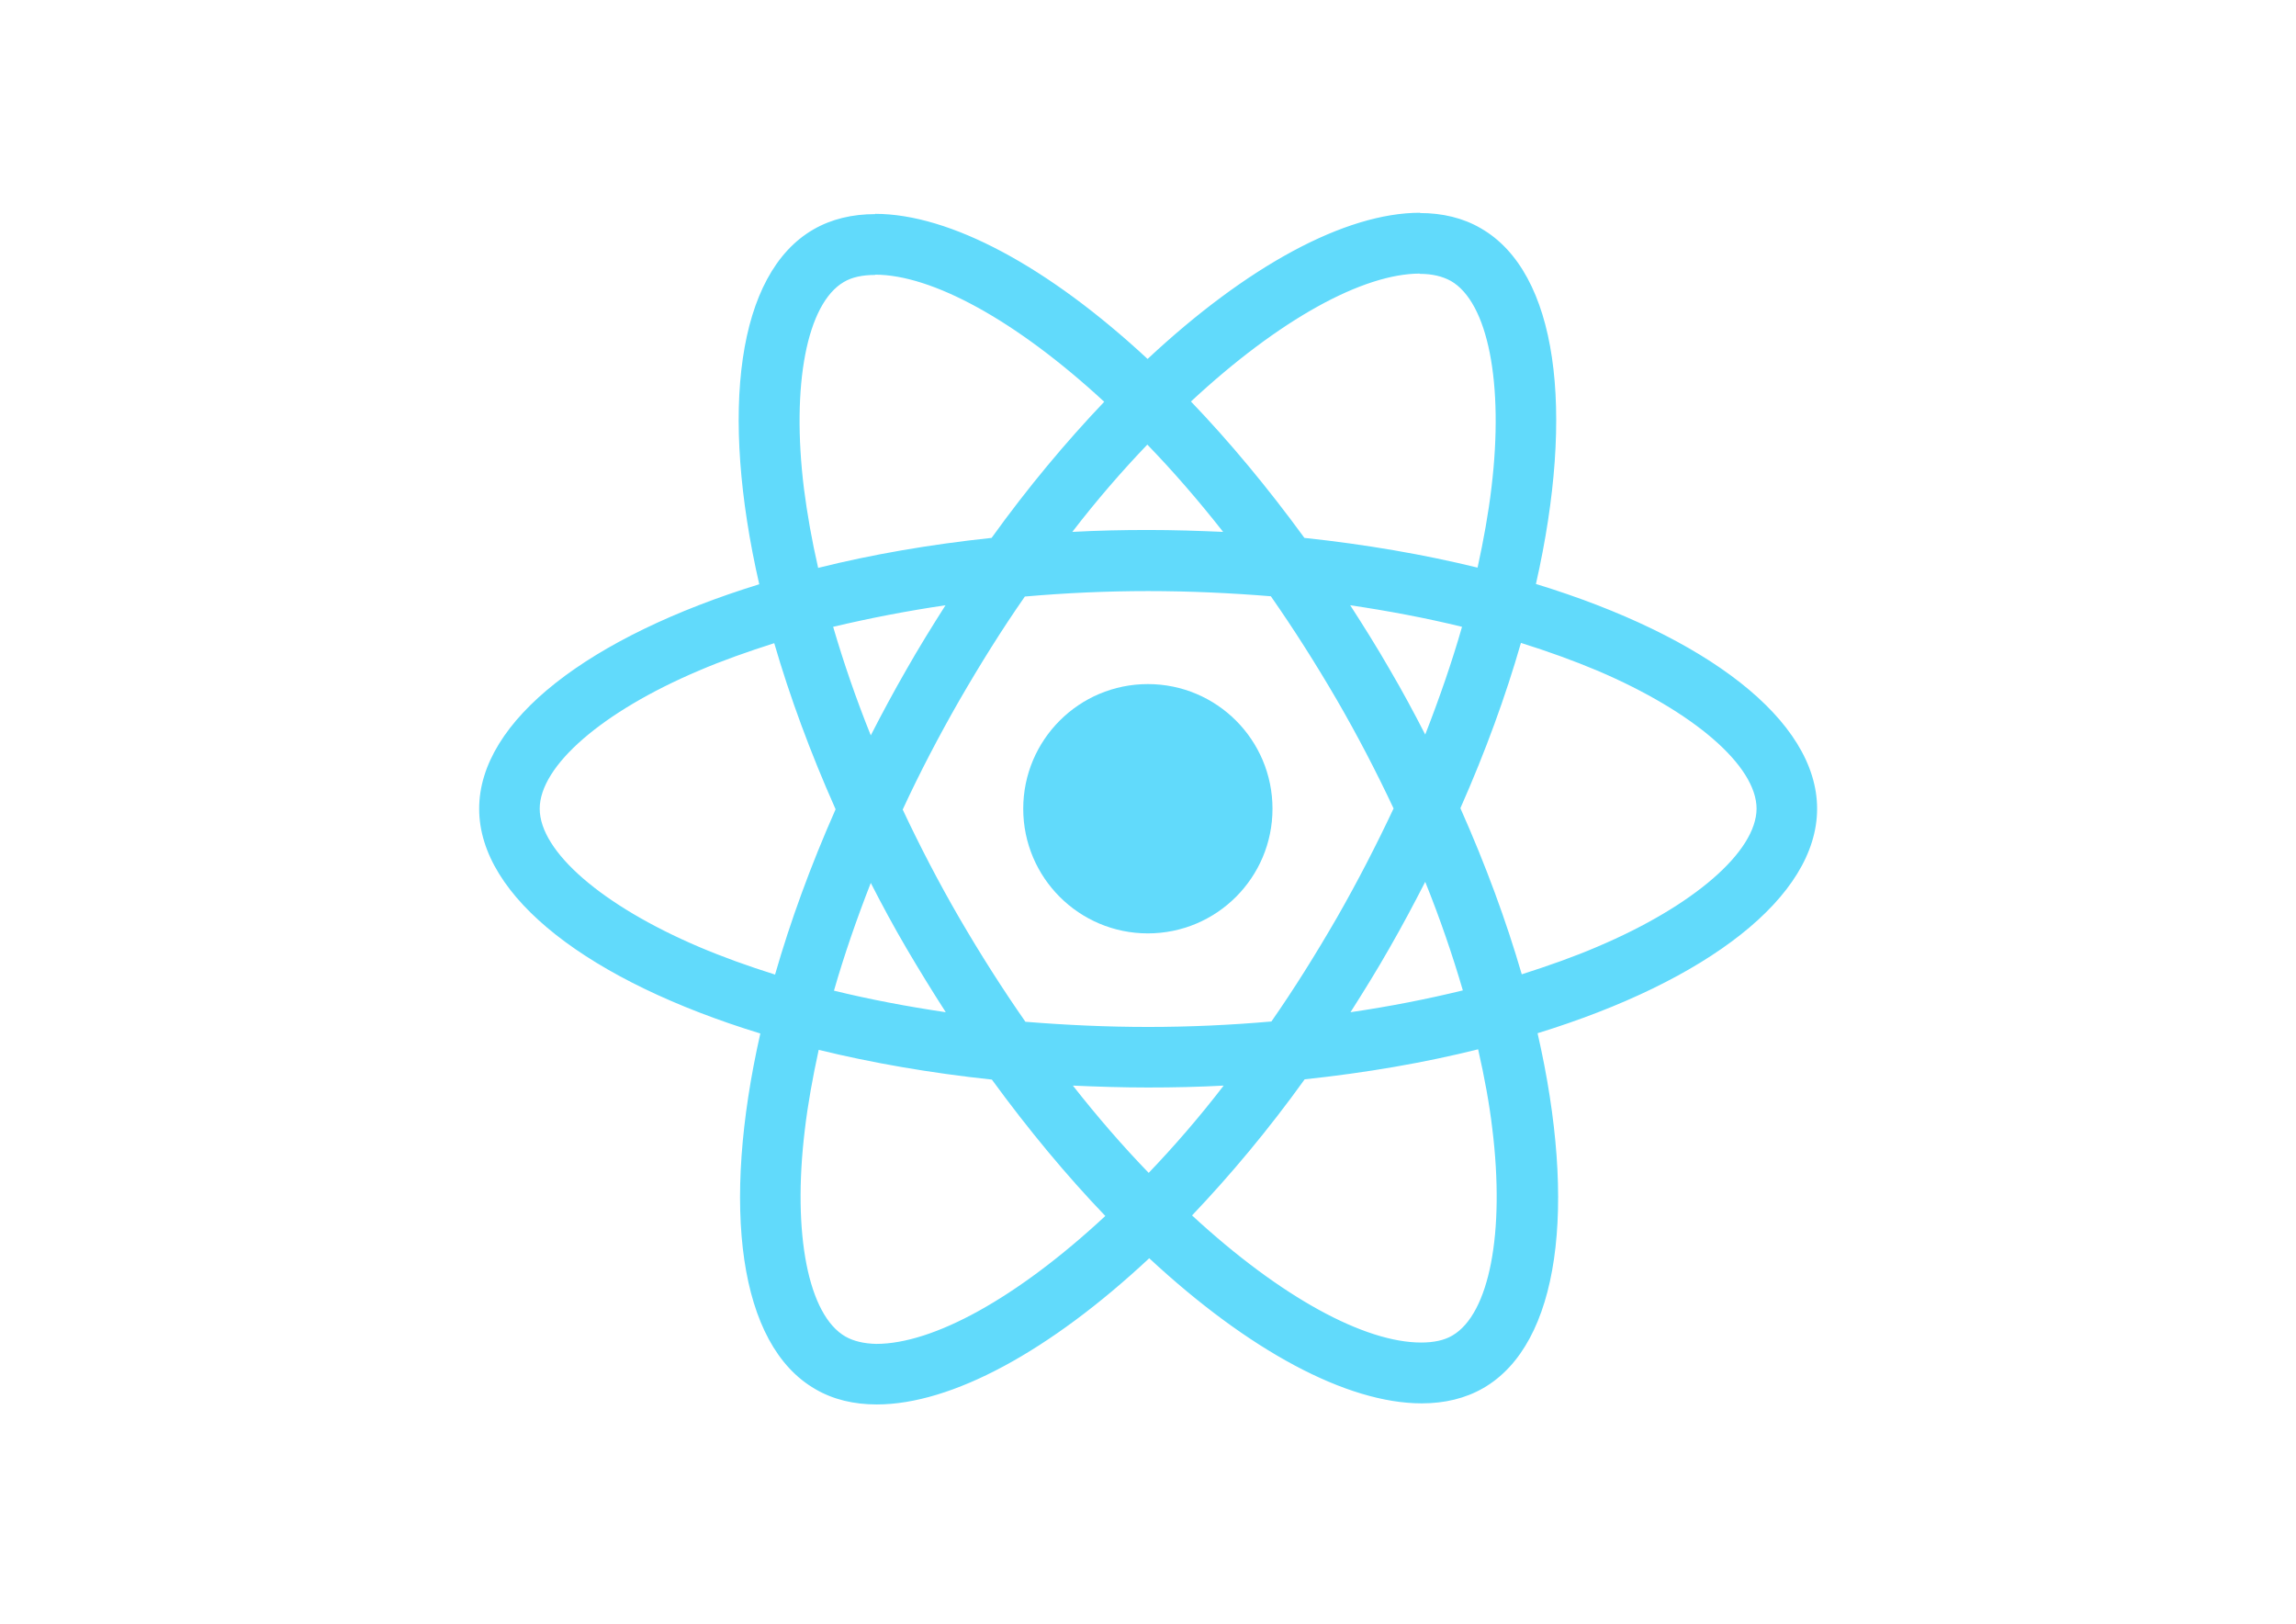
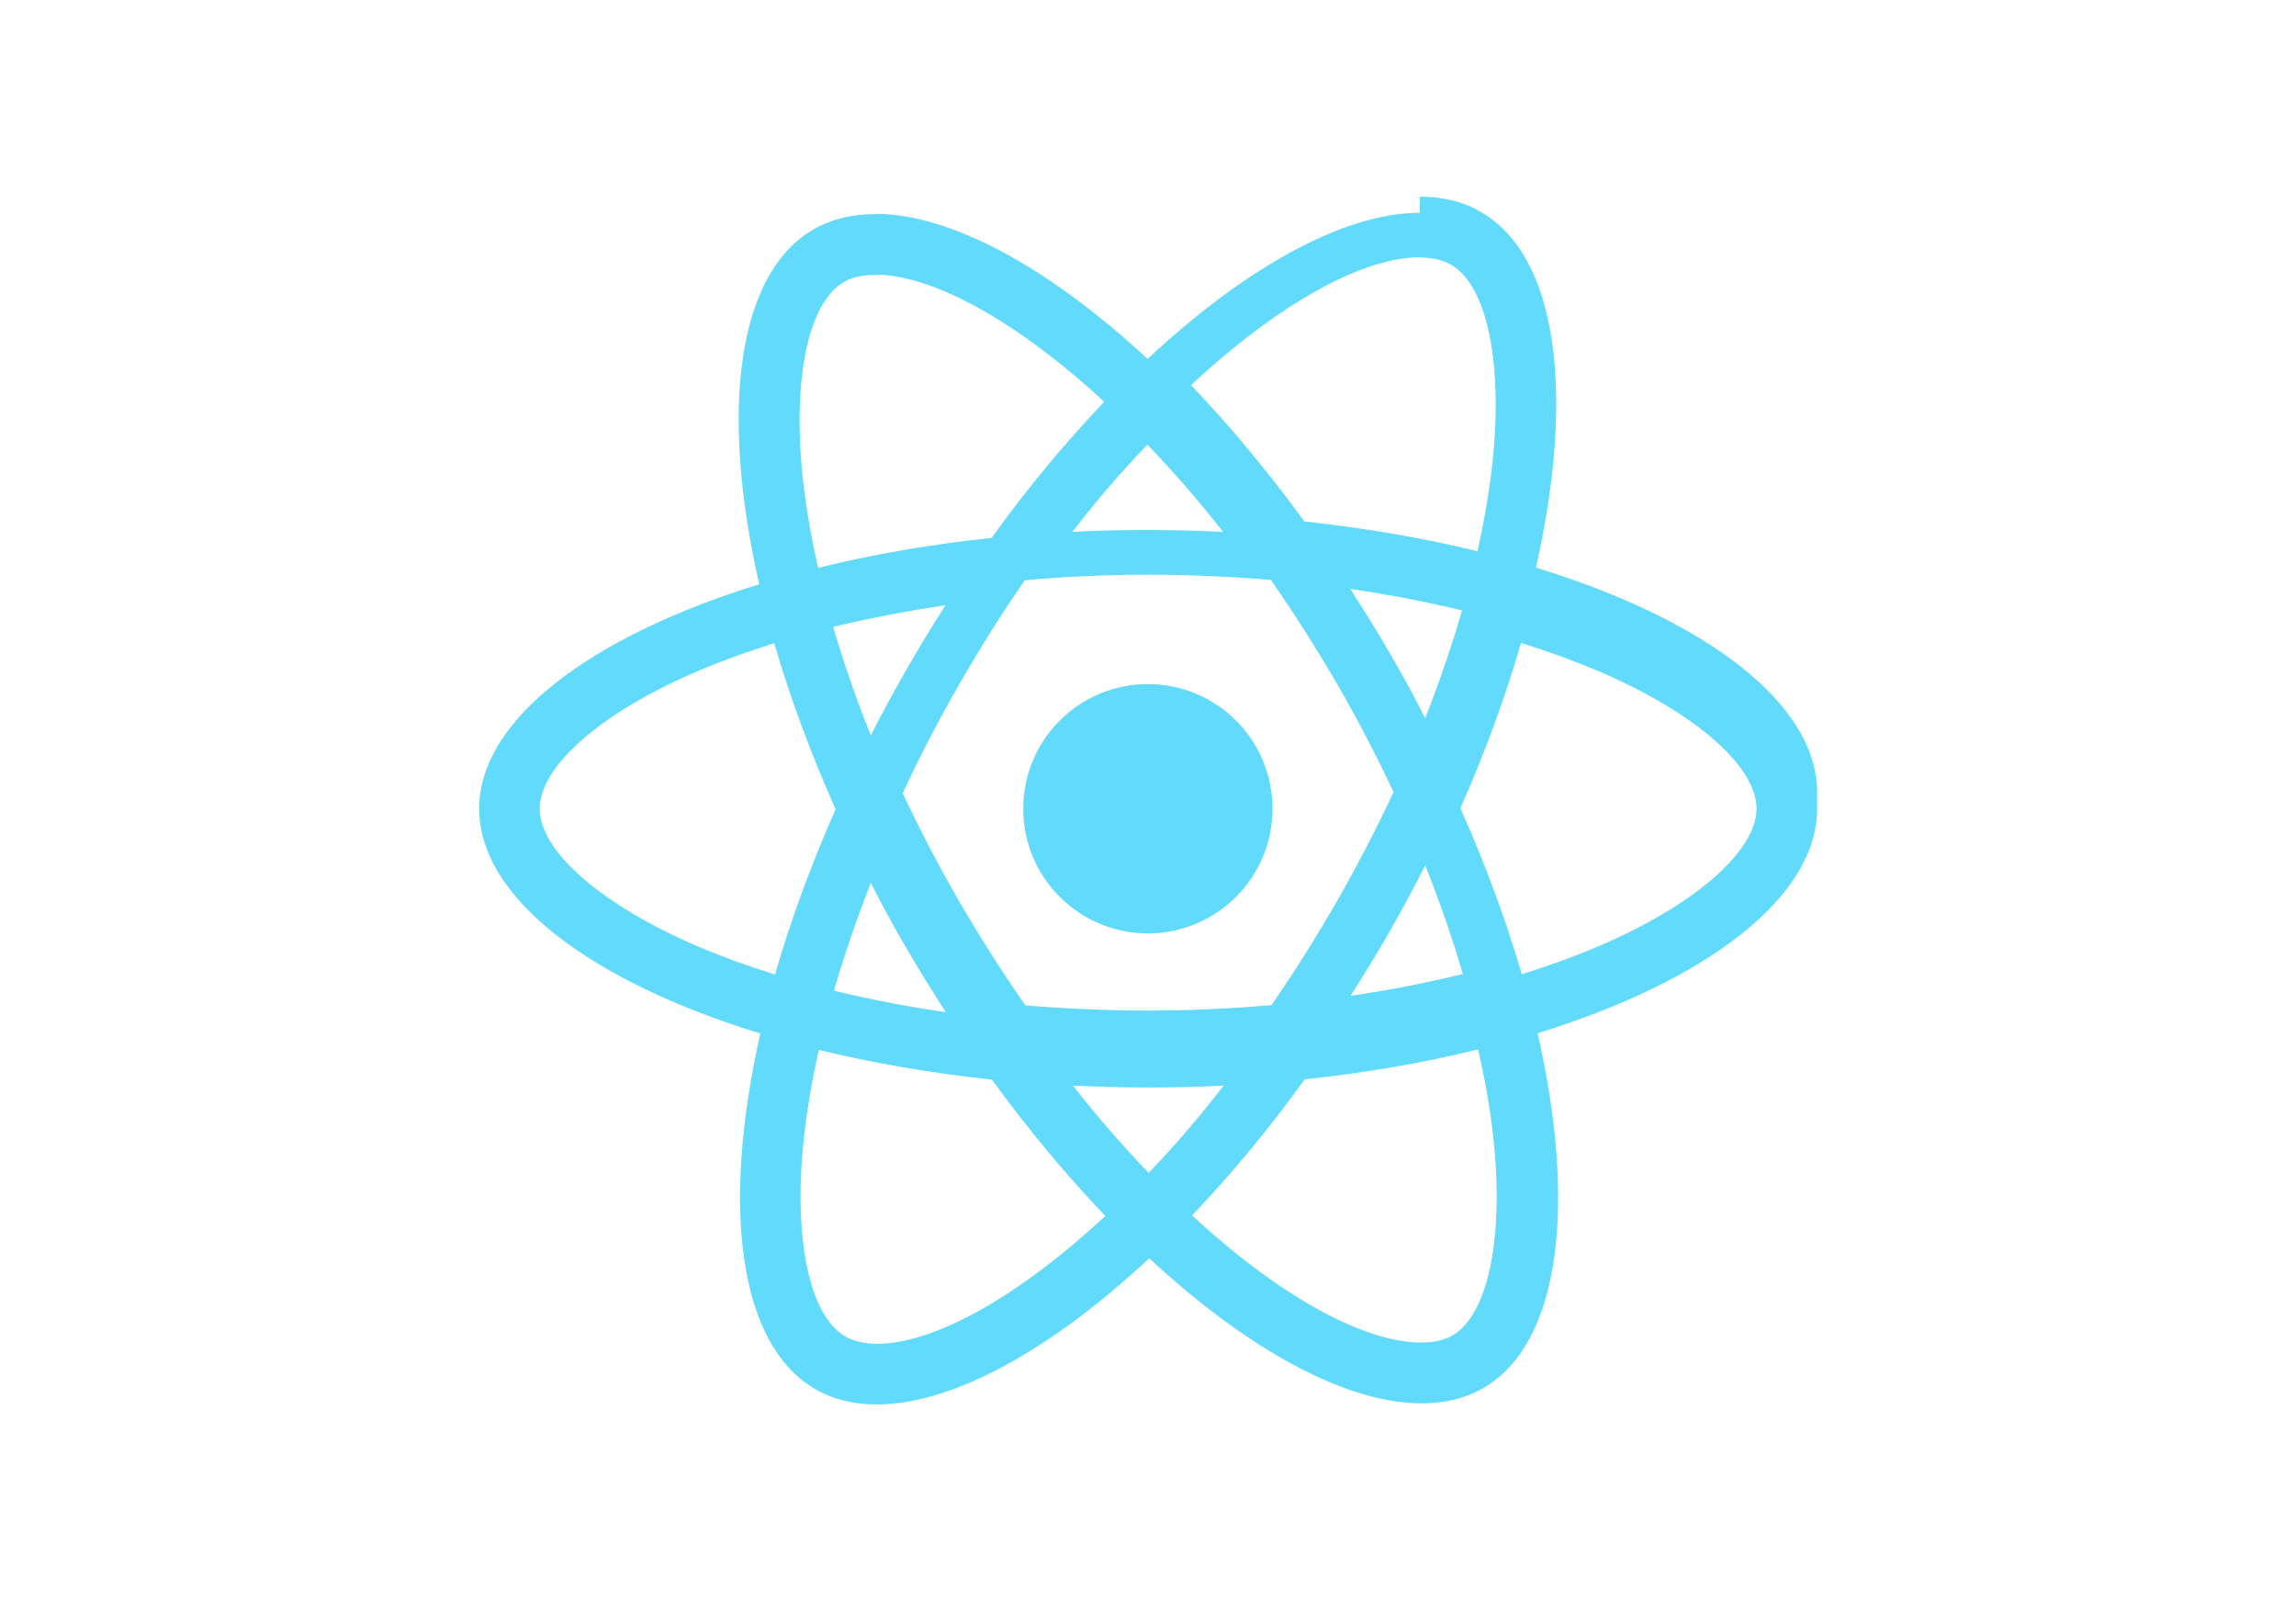
<svg xmlns="http://www.w3.org/2000/svg" viewBox="0 0 841.9 595.3">
  <g fill="#61DAFB">
-     <path d="M666.3 296.5c0-32.5-40.7-63.3-103.1-82.4 14.4-63.6 8-114.2-20.2-130.4-6.5-3.8-14.1-5.6-22.4-5.6v22.3c4.6 0 8.3.9 11.4 2.6 13.6 7.8 19.5 37.5 14.9 75.7-1.1 9.4-2.9 19.3-5.1 29.4-19.6-4.8-41-8.5-63.5-10.9-13.5-18.5-27.5-35.3-41.6-50 32.6-30.3 63.2-46.9 84-46.9V78c-27.5 0-63.5 19.6-99.9 53.6-36.4-33.8-72.4-53.2-99.9-53.2v22.3c20.7 0 51.4 16.5 84 46.6-14 14.7-28 31.4-41.3 49.9-22.6 2.4-44 6.1-63.6 11-2.3-10-4-19.7-5.2-29-4.7-38.2 1.1-67.9 14.6-75.8 3-1.8 6.9-2.6 11.5-2.6V78.5c-8.4 0-16 1.8-22.6 5.6-28.1 16.2-34.4 66.7-19.9 130.1-62.2 19.2-102.7 49.9-102.7 82.3 0 32.5 40.7 63.3 103.1 82.4-14.4 63.6-8 114.2 20.2 130.4 6.5 3.8 14.1 5.6 22.5 5.6 27.5 0 63.5-19.6 99.9-53.6 36.4 33.8 72.4 53.2 99.9 53.2 8.4 0 16-1.8 22.6-5.6 28.1-16.2 34.4-66.7 19.9-130.1 62-19.1 102.5-49.9 102.5-82.3zm-130.2-66.7c-3.7 12.9-8.3 26.2-13.5 39.5-4.1-8-8.4-16-13.1-24-4.6-8-9.5-15.8-14.4-23.4 14.2 2.1 27.9 4.7 41 7.9zm-45.8 106.5c-7.8 13.5-15.8 26.3-24.1 38.2-14.9 1.3-30 2-45.2 2-15.1 0-30.2-.7-45-1.9-8.3-11.9-16.4-24.6-24.2-38-7.6-13.1-14.5-26.4-20.8-39.8 6.2-13.4 13.2-26.8 20.7-39.9 7.8-13.5 15.8-26.3 24.1-38.2 14.9-1.3 30-2 45.2-2 15.1 0 30.2.7 45 1.9 8.3 11.9 16.4 24.6 24.2 38 7.6 13.1 14.5 26.4 20.8 39.8-6.3 13.4-13.2 26.8-20.7 39.9zm32.3-13c5.4 13.4 10 26.8 13.8 39.8-13.1 3.2-26.9 5.9-41.2 8 4.9-7.7 9.8-15.6 14.4-23.7 4.6-8 8.9-16.1 13-24.1zM421.2 430c-9.3-9.6-18.6-20.3-27.8-32 9 .4 18.2.7 27.5.7 9.4 0 18.7-.2 27.8-.7-9 11.7-18.3 22.4-27.5 32zm-74.4-58.9c-14.2-2.1-27.9-4.7-41-7.9 3.7-12.9 8.3-26.2 13.5-39.5 4.1 8 8.4 16 13.1 24 4.7 8 9.5 15.8 14.4 23.4zM420.7 163c9.3 9.6 18.6 20.3 27.8 32-9-.4-18.2-.7-27.5-.7-9.4 0-18.7.2-27.8.7 9-11.7 18.3-22.4 27.5-32zm-74 58.9c-4.9 7.7-9.8 15.6-14.4 23.7-4.6 8-8.9 16-13 24-5.4-13.4-10-26.8-13.8-39.8 13.1-3.1 26.9-5.8 41.2-7.9zm-90.5 125.2c-35.4-15.1-58.3-34.9-58.3-50.6 0-15.7 22.9-35.6 58.3-50.6 8.6-3.7 18-7 27.7-10.1 5.7 19.6 13.2 40 22.5 60.9-9.2 20.8-16.6 41.1-22.2 60.6-9.9-3.1-19.3-6.5-28-10.2zM310 490c-13.6-7.8-19.5-37.5-14.9-75.7 1.1-9.4 2.9-19.3 5.1-29.4 19.6 4.8 41 8.5 63.5 10.9 13.5 18.5 27.5 35.3 41.6 50-32.6 30.3-63.2 46.9-84 46.9-4.5-.1-8.3-1-11.3-2.7zm237.2-76.2c4.7 38.2-1.1 67.9-14.6 75.8-3 1.8-6.9 2.6-11.5 2.6-20.7 0-51.4-16.5-84-46.6 14-14.7 28-31.4 41.3-49.9 22.6-2.4 44-6.1 63.6-11 2.3 10.1 4.1 19.8 5.2 29.1zm38.5-66.7c-8.6 3.7-18 7-27.7 10.1-5.7-19.6-13.2-40-22.5-60.9 9.2-20.8 16.6-41.1 22.2-60.6 9.9 3.1 19.3 6.5 28.1 10.2 35.4 15.1 58.3 34.9 58.3 50.6-.1 15.7-23 35.6-58.4 50.6zM320.8 78.4z" />
+     <path d="M666.3 290.5c0-32.5-40.7-63.3-103.1-82.4 14.4-63.6 8-114.2-20.2-130.4-6.5-3.8-14.1-5.6-22.4-5.6v22.3c4.6 0 8.3.9 11.4 2.6 13.6 7.8 19.5 37.5 14.9 75.7-1.1 9.4-2.9 19.3-5.1 29.4-19.6-4.8-41-8.5-63.5-10.9-13.5-18.5-27.5-35.3-41.6-50 32.6-30.3 63.2-46.9 84-46.9V78c-27.5 0-63.5 19.6-99.9 53.6-36.4-33.8-72.4-53.2-99.9-53.2v22.3c20.7 0 51.4 16.5 84 46.6-14 14.7-28 31.4-41.3 49.9-22.6 2.4-44 6.1-63.6 11-2.3-10-4-19.7-5.2-29-4.7-38.2 1.1-67.9 14.6-75.8 3-1.8 6.9-2.6 11.5-2.6V78.5c-8.4 0-16 1.8-22.6 5.6-28.1 16.2-34.4 66.7-19.9 130.1-62.2 19.2-102.7 49.9-102.7 82.3 0 32.5 40.7 63.3 103.1 82.4-14.4 63.6-8 114.2 20.2 130.4 6.5 3.8 14.1 5.6 22.5 5.6 27.5 0 63.5-19.6 99.9-53.6 36.4 33.8 72.4 53.2 99.9 53.2 8.4 0 16-1.8 22.6-5.6 28.1-16.2 34.4-66.7 19.9-130.1 62-19.1 102.5-49.9 102.5-82.3zm-130.2-66.7c-3.7 12.9-8.3 26.2-13.5 39.5-4.1-8-8.4-16-13.1-24-4.6-8-9.5-15.8-14.4-23.4 14.2 2.1 27.9 4.7 41 7.9zm-45.8 106.5c-7.8 13.5-15.8 26.3-24.1 38.2-14.9 1.3-30 2-45.2 2-15.1 0-30.2-.7-45-1.9-8.3-11.9-16.4-24.6-24.2-38-7.6-13.1-14.5-26.4-20.8-39.8 6.2-13.4 13.2-26.8 20.7-39.9 7.8-13.5 15.8-26.3 24.1-38.2 14.9-1.3 30-2 45.2-2 15.1 0 30.2.7 45 1.9 8.3 11.9 16.4 24.6 24.2 38 7.6 13.1 14.5 26.4 20.8 39.8-6.3 13.4-13.2 26.8-20.7 39.9zm32.3-13c5.4 13.4 10 26.8 13.8 39.8-13.1 3.2-26.9 5.9-41.2 8 4.9-7.7 9.8-15.6 14.4-23.7 4.6-8 8.9-16.1 13-24.1zM421.2 430c-9.3-9.6-18.6-20.3-27.8-32 9 .4 18.2.7 27.5.7 9.4 0 18.7-.2 27.8-.7-9 11.7-18.3 22.4-27.5 32zm-74.4-58.9c-14.2-2.1-27.9-4.7-41-7.9 3.7-12.9 8.3-26.2 13.5-39.5 4.1 8 8.4 16 13.1 24 4.7 8 9.5 15.8 14.4 23.4zM420.7 163c9.3 9.6 18.6 20.3 27.8 32-9-.4-18.2-.7-27.5-.7-9.4 0-18.7.2-27.8.7 9-11.7 18.3-22.4 27.5-32zm-74 58.9c-4.9 7.7-9.8 15.6-14.4 23.7-4.6 8-8.9 16-13 24-5.4-13.4-10-26.8-13.8-39.8 13.1-3.1 26.9-5.8 41.2-7.9zm-90.5 125.2c-35.4-15.1-58.3-34.9-58.3-50.6 0-15.7 22.9-35.6 58.3-50.6 8.6-3.7 18-7 27.7-10.1 5.7 19.6 13.2 40 22.5 60.9-9.2 20.8-16.6 41.1-22.2 60.6-9.9-3.1-19.3-6.5-28-10.2zM310 490c-13.6-7.8-19.5-37.5-14.9-75.7 1.1-9.4 2.9-19.3 5.1-29.4 19.6 4.8 41 8.5 63.5 10.9 13.5 18.5 27.5 35.3 41.6 50-32.6 30.3-63.2 46.9-84 46.9-4.5-.1-8.3-1-11.3-2.7zm237.2-76.2c4.7 38.2-1.1 67.9-14.6 75.8-3 1.8-6.9 2.6-11.5 2.6-20.7 0-51.4-16.5-84-46.6 14-14.7 28-31.4 41.3-49.9 22.6-2.4 44-6.1 63.6-11 2.3 10.1 4.1 19.8 5.2 29.1zm38.5-66.7c-8.6 3.7-18 7-27.7 10.1-5.7-19.6-13.2-40-22.5-60.9 9.2-20.8 16.6-41.1 22.2-60.6 9.9 3.1 19.3 6.5 28.1 10.2 35.4 15.1 58.3 34.9 58.3 50.6-.1 15.7-23 35.6-58.4 50.6zM320.8 78.4z" />
    <circle cx="420.9" cy="296.5" r="45.7" />
    <path d="M520.5 78.1z" />
  </g>
</svg>
